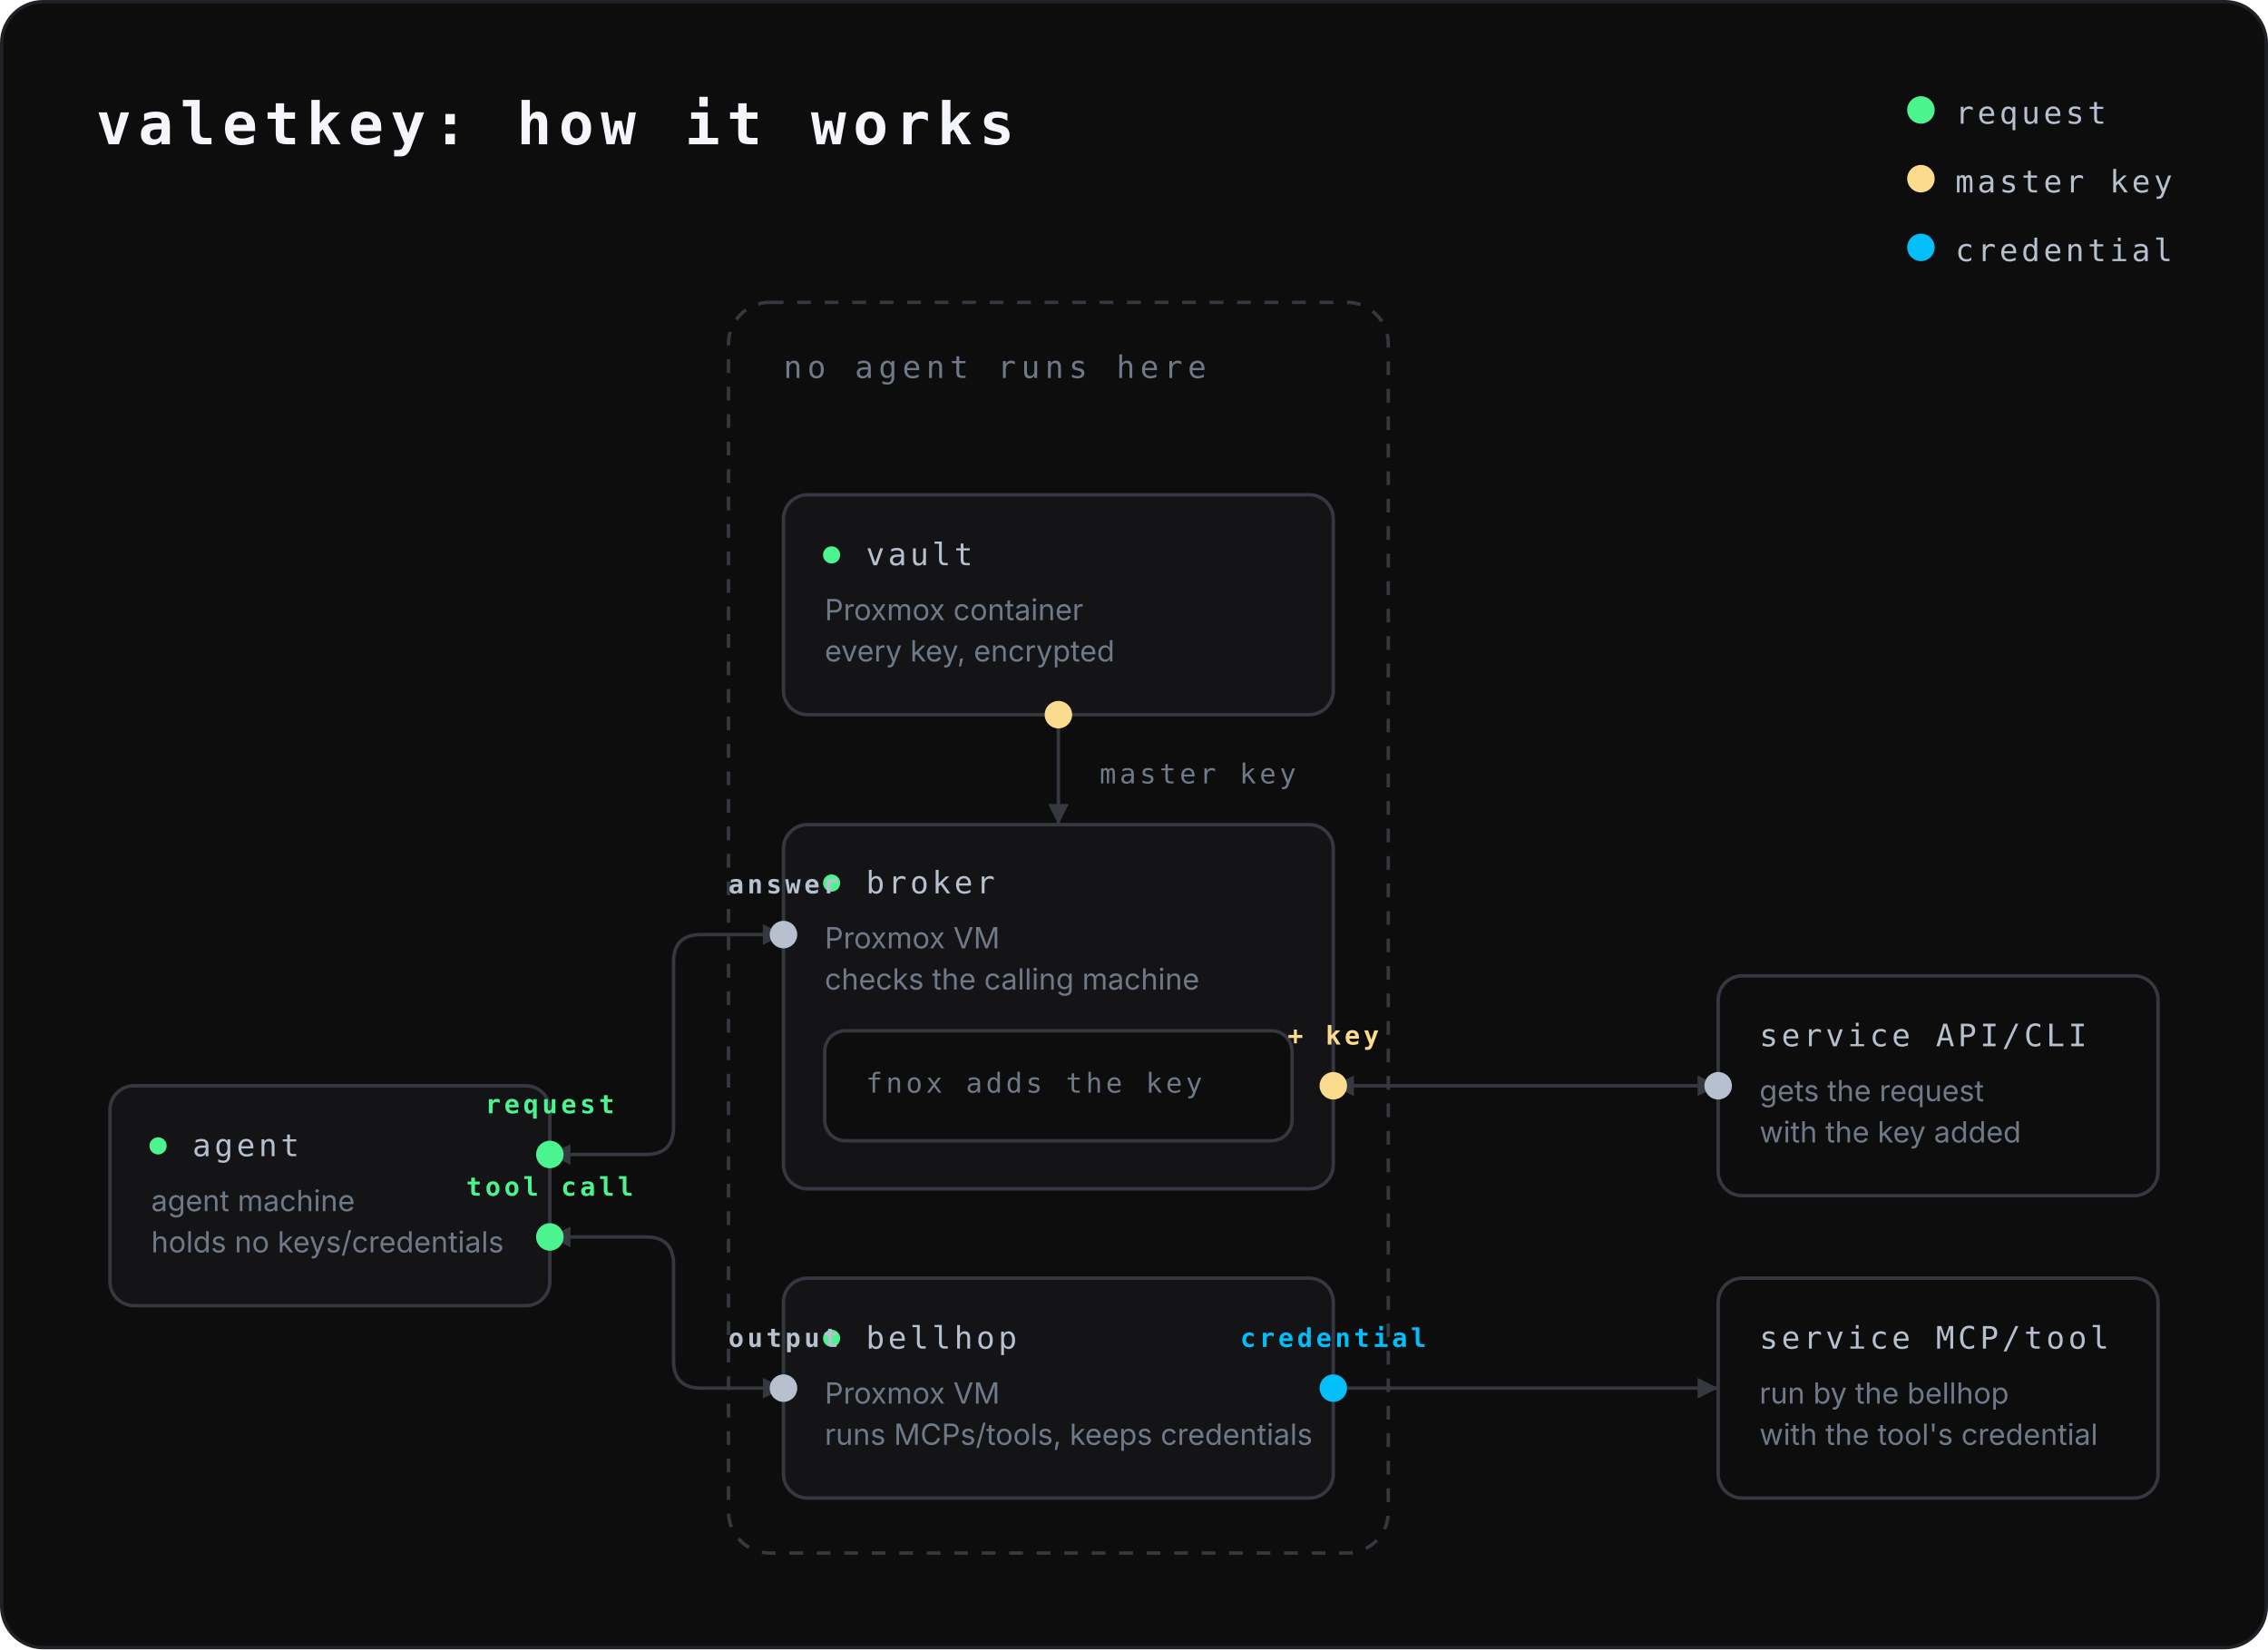
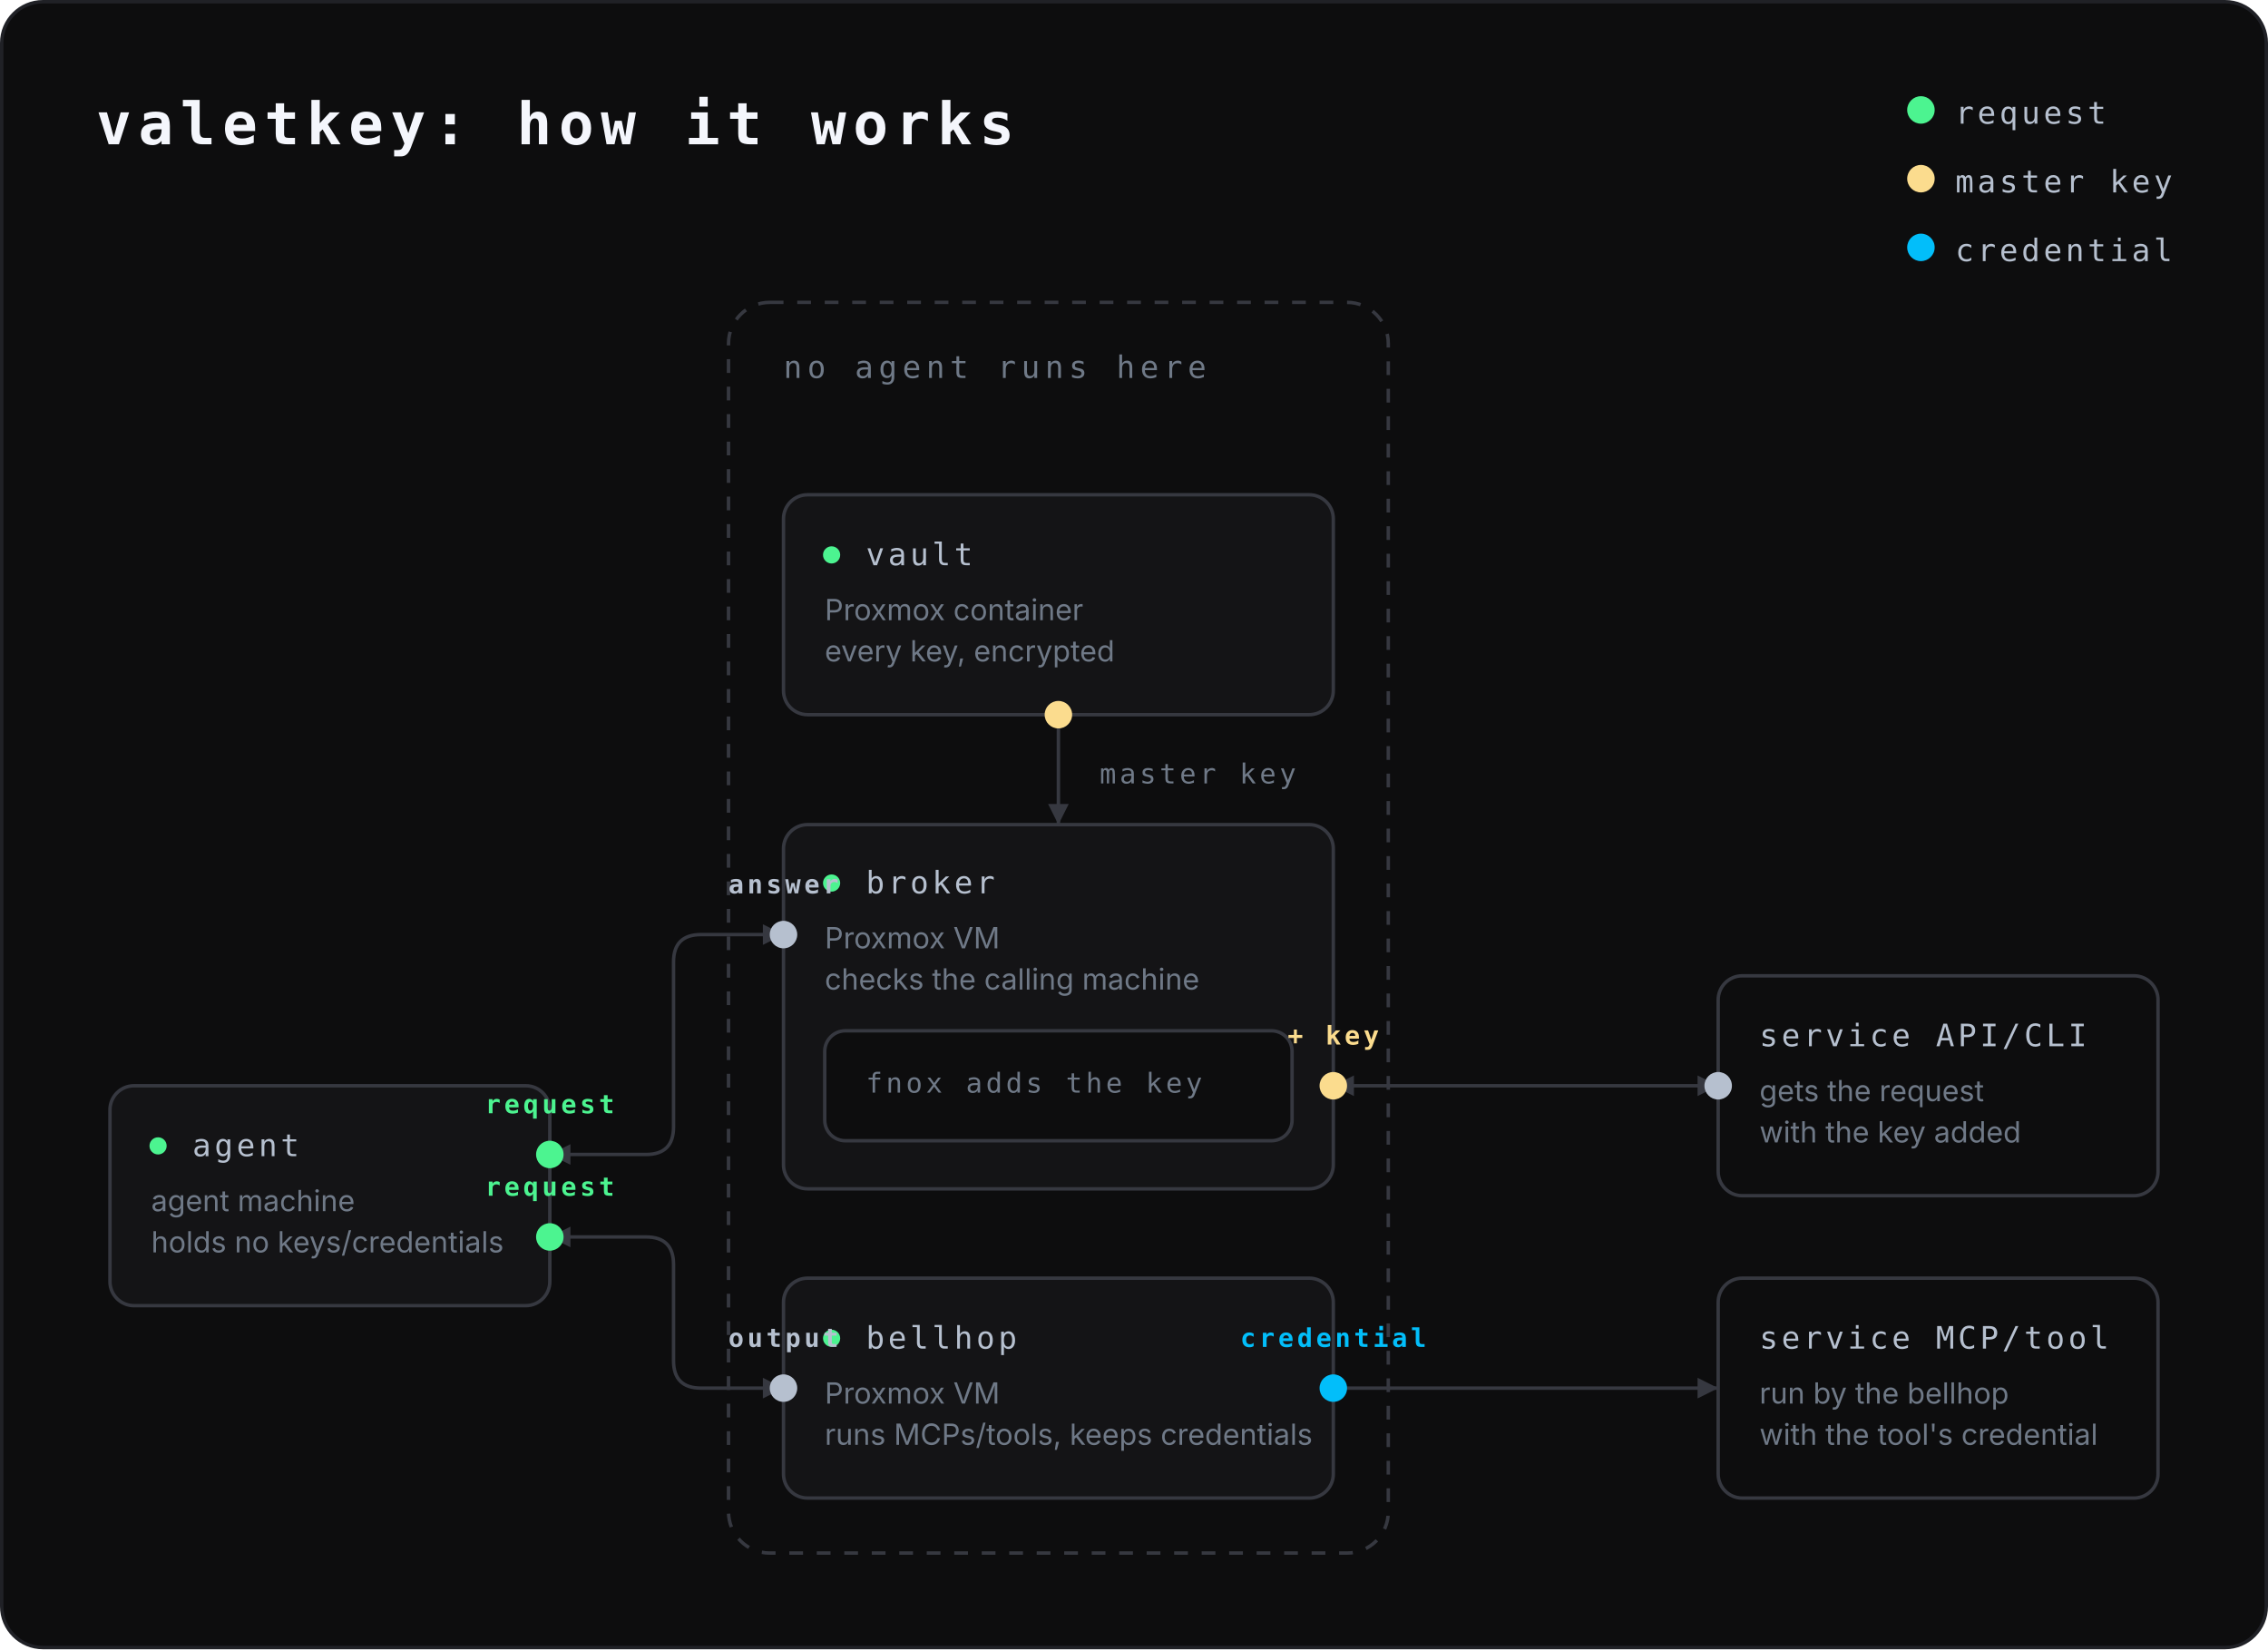
<svg xmlns="http://www.w3.org/2000/svg" width="660" height="480" viewBox="0 0 660 480" fill="none" role="img" aria-label="An agent machine that holds no keys sends the broker a request; the broker checks the calling machine, takes the master key from the vault, and fnox adds it on the way to the service. The answer returns without the key. A tool that keeps its own credential runs on the bellhop, which returns only the output.">
  <style>
    /* ---- type ramp (dark skin) --------------------------------------- */
    text { font-family: 'Source Code Pro', ui-monospace, Menlo, Consolas, monospace; }
    .t-title { font-size: 17px; font-weight: 700; letter-spacing: 2px; fill: #F4F6FC; }
    .t-sub   { font-family: Inter, -apple-system, 'Segoe UI', sans-serif; font-size: 13px; fill: #6F7987; }
    .t-zone  { font-size: 9px; letter-spacing: 1.5px; fill: #6F7987; }
    .t-name  { font-size: 9px; letter-spacing: 1px; fill: #B6C0CF; }
    .t-small { font-size: 8px; letter-spacing: 1px; fill: #6F7987; }
    .t-desc  { font-family: Inter, -apple-system, 'Segoe UI', sans-serif; font-size: 8.5px; fill: #6F7987; }
    .t-tag   { font-size: 7.5px; font-weight: 600; letter-spacing: 1px; }
    .t-prose { font-family: Inter, -apple-system, 'Segoe UI', sans-serif; font-size: 10px; fill: #6F7987; }
    .t-badge { font-size: 8.5px; font-weight: 600; letter-spacing: 1px; fill: #A880FF; }

    /* ---- motion base classes ----------------------------------------- */
    .pkt   { animation-timing-function: linear; animation-iteration-count: infinite; }
    .story { animation-timing-function: linear; animation-iteration-count: infinite; }
    .ring  { transform-box: fill-box; transform-origin: center; opacity: 0;
             animation-timing-function: linear; animation-iteration-count: infinite; }
    .glow  { opacity: 0; animation-timing-function: linear; animation-iteration-count: infinite; }
    .bar   { transform-box: fill-box; transform-origin: left;
             animation-timing-function: linear; animation-iteration-count: infinite; }
    .tick  { animation: tick 2.6s ease-in-out infinite; }
    @keyframes tick { 0%, 100% { opacity: 1; } 50% { opacity: 0.3; } }

    /* @motion:css */
    /* generated by timeline.py — loop 13s — edit the spec, not this block */
    .story, .pkt, .ring, .glow, .bar { animation-duration: 13s; }
    /* ph1: act 1 */
    @keyframes ph1 { 0%, 12.31% { opacity: 1; } 13.08%, 100% { opacity: 0; } }
    /* m1: the agent calls a route on the broker; the request holds no key */
    @keyframes m1 {
      0%, 2.31% { transform: translate(0, 0); opacity: 0; }
      2.77% { opacity: 1; }
      4.83% { transform: translate(36px, 0px); }
      9.3% { transform: translate(36px, -64px); }
      11.54% { transform: translate(68px, -64px); opacity: 1; }
      12.46%, 100% { transform: translate(68px, -64px); opacity: 0; }
    }
    @keyframes m1-ring { 0%, 11.54% { transform: scale(0.4); opacity: 0; } 11.85% { transform: scale(0.5); opacity: 0.8; } 15.38%, 100% { transform: scale(1.4); opacity: 0; } }
    @keyframes m1-glow { 0%, 11.54% { opacity: 0; } 12.15% { opacity: 0.3; } 14.62%, 100% { opacity: 0; } }
    /* ph2: act 2 */
    @keyframes ph2 { 0%, 12.31% { opacity: 0; } 13.08%, 31.54% { opacity: 1; } 32.31%, 100% { opacity: 0; } }
    /* m2: the broker takes that route's master key from the vault */
    @keyframes m2 {
      0%, 13.85% { transform: translate(0, 0); opacity: 0; }
      14.31% { opacity: 1; }
      19.23% { transform: translate(0px, 32px); opacity: 1; }
      20.15%, 100% { transform: translate(0px, 32px); opacity: 0; }
    }
    @keyframes m2-ring { 0%, 19.23% { transform: scale(0.4); opacity: 0; } 19.54% { transform: scale(0.5); opacity: 0.8; } 23.08%, 100% { transform: scale(1.4); opacity: 0; } }
    @keyframes m2-glow { 0%, 19.23% { opacity: 0; } 19.85% { opacity: 0.3; } 22.31%, 100% { opacity: 0; } }
    /* m3: fnox puts the key in the request and forwards it */
    @keyframes m3 {
      0%, 21.54% { transform: translate(0, 0); opacity: 0; }
      22% { opacity: 1; }
      30% { transform: translate(112px, 0px); opacity: 1; }
      30.92%, 100% { transform: translate(112px, 0px); opacity: 0; }
    }
    @keyframes m3-ring { 0%, 30% { transform: scale(0.4); opacity: 0; } 30.31% { transform: scale(0.5); opacity: 0.8; } 33.85%, 100% { transform: scale(1.4); opacity: 0; } }
    @keyframes m3-glow { 0%, 30% { opacity: 0; } 30.62% { opacity: 0.3; } 33.08%, 100% { opacity: 0; } }
    /* ph3: act 3 */
    @keyframes ph3 { 0%, 31.54% { opacity: 0; } 32.31%, 53.08% { opacity: 1; } 53.85%, 100% { opacity: 0; } }
    /* m4: the service answers the broker */
    @keyframes m4 {
      0%, 33.08% { transform: translate(0, 0); opacity: 0; }
      33.54% { opacity: 1; }
      41.54% { transform: translate(-112px, 0px); opacity: 1; }
      42.46%, 100% { transform: translate(-112px, 0px); opacity: 0; }
    }
    @keyframes m4-ring { 0%, 41.54% { transform: scale(0.4); opacity: 0; } 41.85% { transform: scale(0.5); opacity: 0.8; } 45.38%, 100% { transform: scale(1.4); opacity: 0; } }
    /* m5: the answer reaches the agent without the key */
    @keyframes m5 {
      0%, 42.31% { transform: translate(0, 0); opacity: 0; }
      42.77% { opacity: 1; }
      44.55% { transform: translate(-32px, 0px); }
      49.02% { transform: translate(-32px, 64px); }
      51.54% { transform: translate(-68px, 64px); opacity: 1; }
      52.46%, 100% { transform: translate(-68px, 64px); opacity: 0; }
    }
    @keyframes m5-ring { 0%, 51.54% { transform: scale(0.4); opacity: 0; } 51.85% { transform: scale(0.5); opacity: 0.8; } 55.38%, 100% { transform: scale(1.4); opacity: 0; } }
    @keyframes m5-glow { 0%, 51.54% { opacity: 0; } 52.15% { opacity: 0.3; } 54.62%, 100% { opacity: 0; } }
    /* ph4: act 4 */
    @keyframes ph4 { 0%, 54.62% { opacity: 0; } 55.38%, 89.23% { opacity: 1; } 90%, 100% { opacity: 0; } }
    /* m6: for a tool with its own login the agent calls the bellhop */
    @keyframes m6 {
      0%, 56.15% { transform: translate(0, 0); opacity: 0; }
      56.62% { opacity: 1; }
      58.87% { transform: translate(36px, 0px); }
      62.2% { transform: translate(36px, 44px); }
      64.62% { transform: translate(68px, 44px); opacity: 1; }
      65.54%, 100% { transform: translate(68px, 44px); opacity: 0; }
    }
    @keyframes m6-ring { 0%, 64.62% { transform: scale(0.4); opacity: 0; } 64.92% { transform: scale(0.5); opacity: 0.8; } 68.46%, 100% { transform: scale(1.4); opacity: 0; } }
    @keyframes m6-glow { 0%, 64.62% { opacity: 0; } 65.23% { opacity: 0.3; } 67.69%, 100% { opacity: 0; } }
    /* m7: the bellhop runs the real tool with its login */
    @keyframes m7 {
      0%, 66.92% { transform: translate(0, 0); opacity: 0; }
      67.38% { opacity: 1; }
      75.38% { transform: translate(112px, 0px); opacity: 1; }
      76.31%, 100% { transform: translate(112px, 0px); opacity: 0; }
    }
    @keyframes m7-ring { 0%, 75.38% { transform: scale(0.4); opacity: 0; } 75.69% { transform: scale(0.5); opacity: 0.8; } 79.23%, 100% { transform: scale(1.4); opacity: 0; } }
    @keyframes m7-glow { 0%, 75.38% { opacity: 0; } 76% { opacity: 0.3; } 78.46%, 100% { opacity: 0; } }
    /* m8: only the output comes back; the login stays on the bellhop */
    @keyframes m8 {
      0%, 79.23% { transform: translate(0, 0); opacity: 0; }
      79.69% { opacity: 1; }
      81.65% { transform: translate(-32px, 0px); }
      84.97% { transform: translate(-32px, -44px); }
      87.69% { transform: translate(-68px, -44px); opacity: 1; }
      88.62%, 100% { transform: translate(-68px, -44px); opacity: 0; }
    }
    @keyframes m8-ring { 0%, 87.69% { transform: scale(0.4); opacity: 0; } 88% { transform: scale(0.5); opacity: 0.8; } 91.54%, 100% { transform: scale(1.4); opacity: 0; } }
    @keyframes m8-glow { 0%, 87.69% { opacity: 0; } 88.31% { opacity: 0.3; } 90.77%, 100% { opacity: 0; } }
    /* @/motion:css */

    @media (prefers-reduced-motion: reduce) {
      .pkt, .ring, .glow { animation: none !important; visibility: hidden; }
      .story { animation: none !important; }
      text.story { visibility: hidden; }      /* stacked captions would overprint */
      .bar   { animation: none !important; transform: scaleX(1); }
      .tick  { animation: none !important; }
    }
  </style>
  <rect x="0.5" y="0.5" width="659" height="479" rx="12" fill="#0D0D0E" stroke="#202126" />
  <text class="t-title" x="28" y="42">valetkey: how it works</text>
  <rect x="212" y="88" width="192" height="364" rx="12" fill="none" stroke="#363840" stroke-dasharray="4 4" />
  <text class="t-zone" x="228" y="110">no agent runs here</text>
  <g stroke="#363840">
    <path d="M160,336 H188 Q196,336 196,328 V280 Q196,272 204,272 H228" />
    <path d="M160,360 H188 Q196,360 196,368 V396 Q196,404 204,404 H228" />
    <line x1="308" y1="208" x2="308" y2="240" />
    <line x1="388" y1="316" x2="500" y2="316" />
    <line x1="388" y1="404" x2="500" y2="404" />
  </g>
  <g fill="#363840">
    <polygon points="222,269 228,272 222,275" />
    <polygon points="166,333 160,336 166,339" />
    <polygon points="222,401 228,404 222,407" />
    <polygon points="166,357 160,360 166,363" />
    <polygon points="305,234 308,240 311,234" />
    <polygon points="494,313 500,316 494,319" />
    <polygon points="394,313 388,316 394,319" />
    <polygon points="494,401 500,404 494,407" />
  </g>
  <text class="t-small" x="320" y="228">master key</text>
  <rect x="32" y="316" width="128" height="64" rx="7" fill="#141416" stroke="#363840" />
  <circle cx="46" cy="333.5" r="2.5" fill="#4CF490" class="tick" style="animation-delay:0s" />
  <text class="t-name" x="56" y="336.5">agent</text>
  <text class="t-desc" x="44" y="352.5">agent machine</text>
  <text class="t-desc" x="44" y="364.5">holds no keys/credentials</text>
  <rect x="228" y="144" width="160" height="64" rx="7" fill="#141416" stroke="#363840" />
  <circle cx="242" cy="161.5" r="2.5" fill="#4CF490" class="tick" style="animation-delay:-0.35s" />
  <text class="t-name" x="252" y="164.5">vault</text>
  <text class="t-desc" x="240" y="180.5">Proxmox container</text>
  <text class="t-desc" x="240" y="192.5">every key, encrypted</text>
  <rect x="228" y="240" width="160" height="106" rx="7" fill="#141416" stroke="#363840" />
  <circle cx="242" cy="257" r="2.5" fill="#4CF490" class="tick" style="animation-delay:-0.7s" />
  <text class="t-name" x="252" y="260">broker</text>
  <text class="t-desc" x="240" y="276">Proxmox VM</text>
  <text class="t-desc" x="240" y="288">checks the calling machine</text>
  <rect x="240" y="300" width="136" height="32" rx="6" fill="#0D0D0E" stroke="#363840" />
  <text class="t-small" x="252" y="318">fnox adds the key</text>
  <rect x="228" y="372" width="160" height="64" rx="7" fill="#141416" stroke="#363840" />
  <circle cx="242" cy="389.5" r="2.5" fill="#4CF490" class="tick" style="animation-delay:-1.05s" />
  <text class="t-name" x="252" y="392.5">bellhop</text>
  <text class="t-desc" x="240" y="408.5">Proxmox VM</text>
  <text class="t-desc" x="240" y="420.5">runs MCPs/tools, keeps credentials</text>
  <rect x="500" y="284" width="128" height="64" rx="7" fill="#0D0D0E" stroke="#363840" />
  <text class="t-name" x="512" y="304.5">service API/CLI</text>
  <text class="t-desc" x="512" y="320.5">gets the request</text>
  <text class="t-desc" x="512" y="332.5">with the key added</text>
  <rect x="500" y="372" width="128" height="64" rx="7" fill="#0D0D0E" stroke="#363840" />
  <text class="t-name" x="512" y="392.5">service MCP/tool</text>
  <text class="t-desc" x="512" y="408.5">run by the bellhop</text>
  <text class="t-desc" x="512" y="420.5">with the tool's credential</text>
  <text class="t-tag story" x="28" y="66" text-anchor="start" fill="#4CF490" style="animation-name:ph1;opacity:0">1 · the agent asks, with no key</text>
  <g class="pkt" style="animation-name:m1">
    <circle cx="160" cy="336" r="4" fill="#4CF490" />
    <text class="t-tag" x="160" y="324" text-anchor="middle" fill="#4CF490">request</text>
  </g>
  <circle cx="228" cy="272" r="10" fill="none" stroke="#4CF490" stroke-width="1.5" class="ring" style="animation-name:m1-ring" />
  <rect x="228" y="240" width="160" height="106" rx="7" fill="#4CF490" class="glow" style="animation-name:m1-glow" />
  <text class="t-tag story" x="28" y="66" text-anchor="start" fill="#FBDC8E" style="animation-name:ph2;opacity:0">2 · the broker checks, fnox adds the key</text>
  <circle cx="308" cy="208" r="4" fill="#FBDC8E" class="pkt" style="animation-name:m2" />
  <circle cx="308" cy="240" r="10" fill="none" stroke="#FBDC8E" stroke-width="1.5" class="ring" style="animation-name:m2-ring" />
  <rect x="240" y="300" width="136" height="32" rx="6" fill="#FBDC8E" class="glow" style="animation-name:m2-glow" />
  <g class="pkt" style="animation-name:m3">
    <circle cx="388" cy="316" r="4" fill="#FBDC8E" />
    <text class="t-tag" x="388" y="304" text-anchor="middle" fill="#FBDC8E">+ key</text>
  </g>
  <circle cx="500" cy="316" r="10" fill="none" stroke="#FBDC8E" stroke-width="1.5" class="ring" style="animation-name:m3-ring" />
  <rect x="500" y="284" width="128" height="64" rx="7" fill="#FBDC8E" class="glow" style="animation-name:m3-glow" />
  <text class="t-tag story" x="28" y="66" text-anchor="start" fill="#4CF490" style="animation-name:ph3;opacity:0">3 · the answer returns, the key does not</text>
  <circle cx="500" cy="316" r="4" fill="#B6C0CF" class="pkt" style="animation-name:m4" />
  <circle cx="388" cy="316" r="10" fill="none" stroke="#B6C0CF" stroke-width="1.5" class="ring" style="animation-name:m4-ring" />
  <g class="pkt" style="animation-name:m5">
    <circle cx="228" cy="272" r="4" fill="#B6C0CF" />
    <text class="t-tag" x="228" y="260" text-anchor="middle" fill="#B6C0CF">answer</text>
  </g>
  <circle cx="160" cy="336" r="10" fill="none" stroke="#B6C0CF" stroke-width="1.5" class="ring" style="animation-name:m5-ring" />
  <rect x="32" y="316" width="128" height="64" rx="7" fill="#B6C0CF" class="glow" style="animation-name:m5-glow" />
  <text class="t-tag story" x="28" y="66" text-anchor="start" fill="#02BEFA" style="animation-name:ph4;opacity:0">4 · tools with a login run on the bellhop</text>
  <g class="pkt" style="animation-name:m6">
    <circle cx="160" cy="360" r="4" fill="#4CF490" />
-     <text class="t-tag" x="160" y="348" text-anchor="middle" fill="#4CF490">tool call</text>
+     <text class="t-tag" x="160" y="348" text-anchor="middle" fill="#4CF490">request</text>
  </g>
  <circle cx="228" cy="404" r="10" fill="none" stroke="#4CF490" stroke-width="1.5" class="ring" style="animation-name:m6-ring" />
  <rect x="228" y="372" width="160" height="64" rx="7" fill="#4CF490" class="glow" style="animation-name:m6-glow" />
  <g class="pkt" style="animation-name:m7">
    <circle cx="388" cy="404" r="4" fill="#02BEFA" />
    <text class="t-tag" x="388" y="392" text-anchor="middle" fill="#02BEFA">credential</text>
  </g>
  <circle cx="500" cy="404" r="10" fill="none" stroke="#02BEFA" stroke-width="1.5" class="ring" style="animation-name:m7-ring" />
  <rect x="500" y="372" width="128" height="64" rx="7" fill="#02BEFA" class="glow" style="animation-name:m7-glow" />
  <g class="pkt" style="animation-name:m8">
    <circle cx="228" cy="404" r="4" fill="#B6C0CF" />
    <text class="t-tag" x="228" y="392" text-anchor="middle" fill="#B6C0CF">output</text>
  </g>
  <circle cx="160" cy="360" r="10" fill="none" stroke="#B6C0CF" stroke-width="1.5" class="ring" style="animation-name:m8-ring" />
  <rect x="32" y="316" width="128" height="64" rx="7" fill="#B6C0CF" class="glow" style="animation-name:m8-glow" />
  <circle cx="559" cy="32" r="4" fill="#4CF490" />
  <text class="t-name" x="569" y="36">request</text>
  <circle cx="559" cy="52" r="4" fill="#FBDC8E" />
  <text class="t-name" x="569" y="56">master key</text>
  <circle cx="559" cy="72" r="4" fill="#02BEFA" />
  <text class="t-name" x="569" y="76">credential</text>
</svg>
